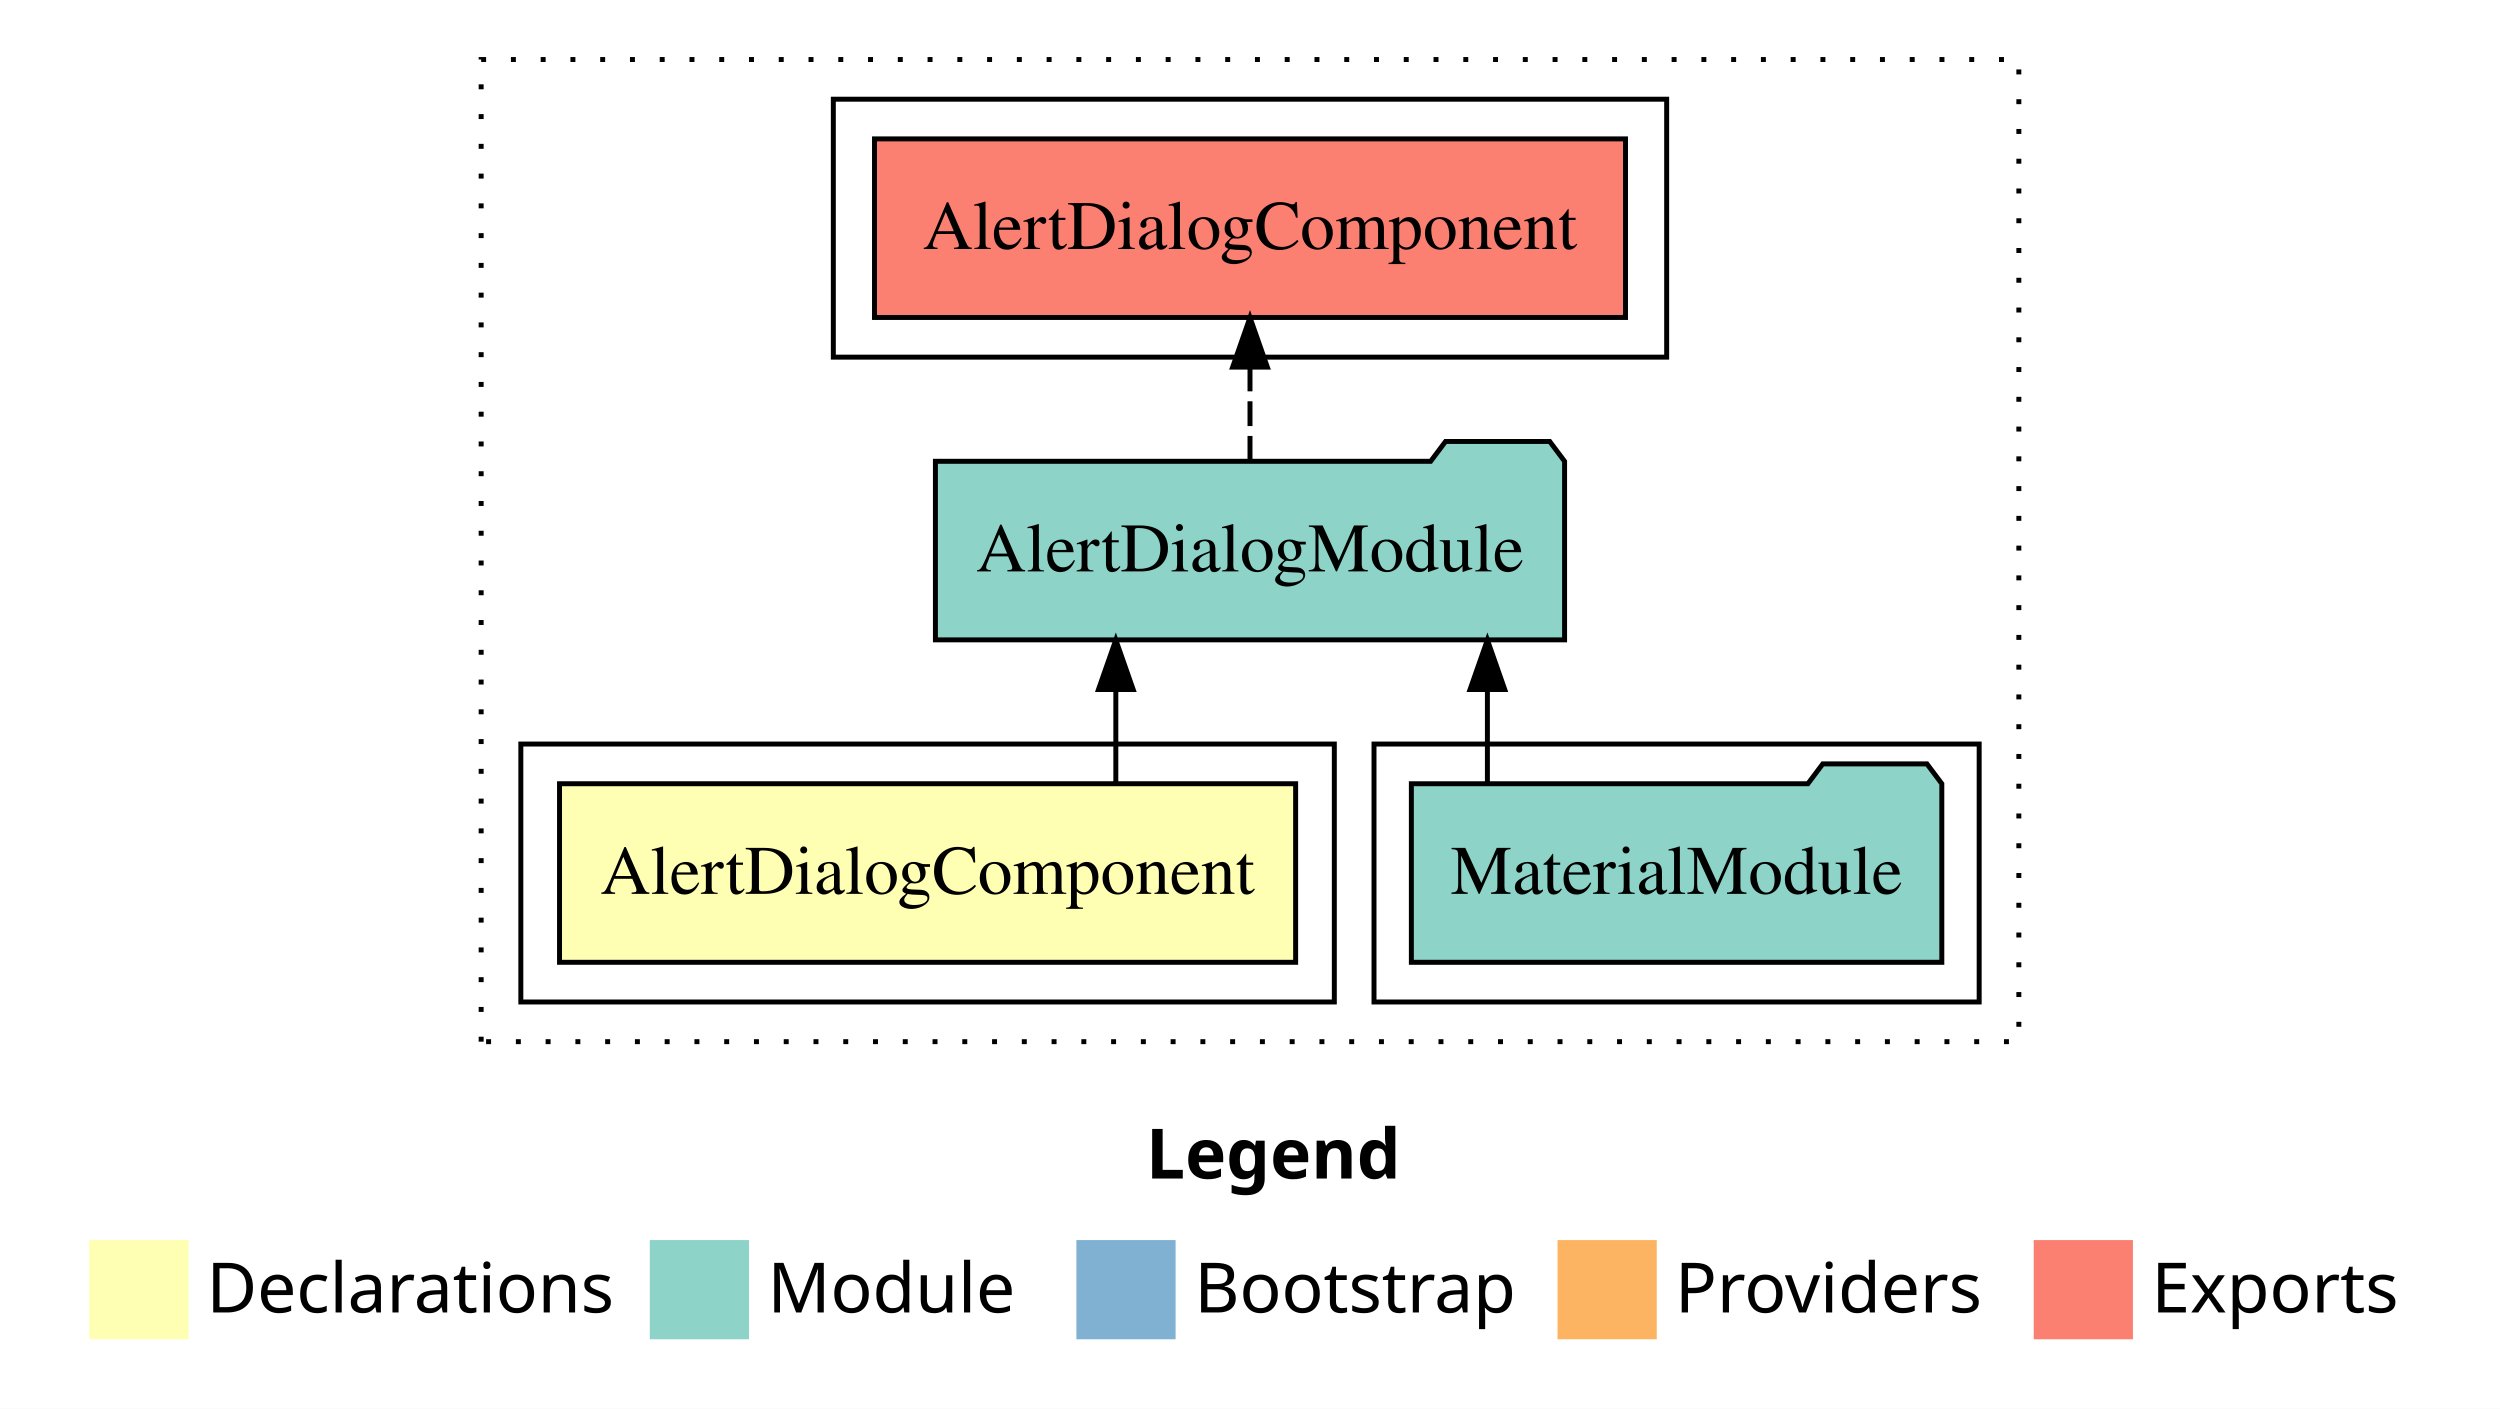
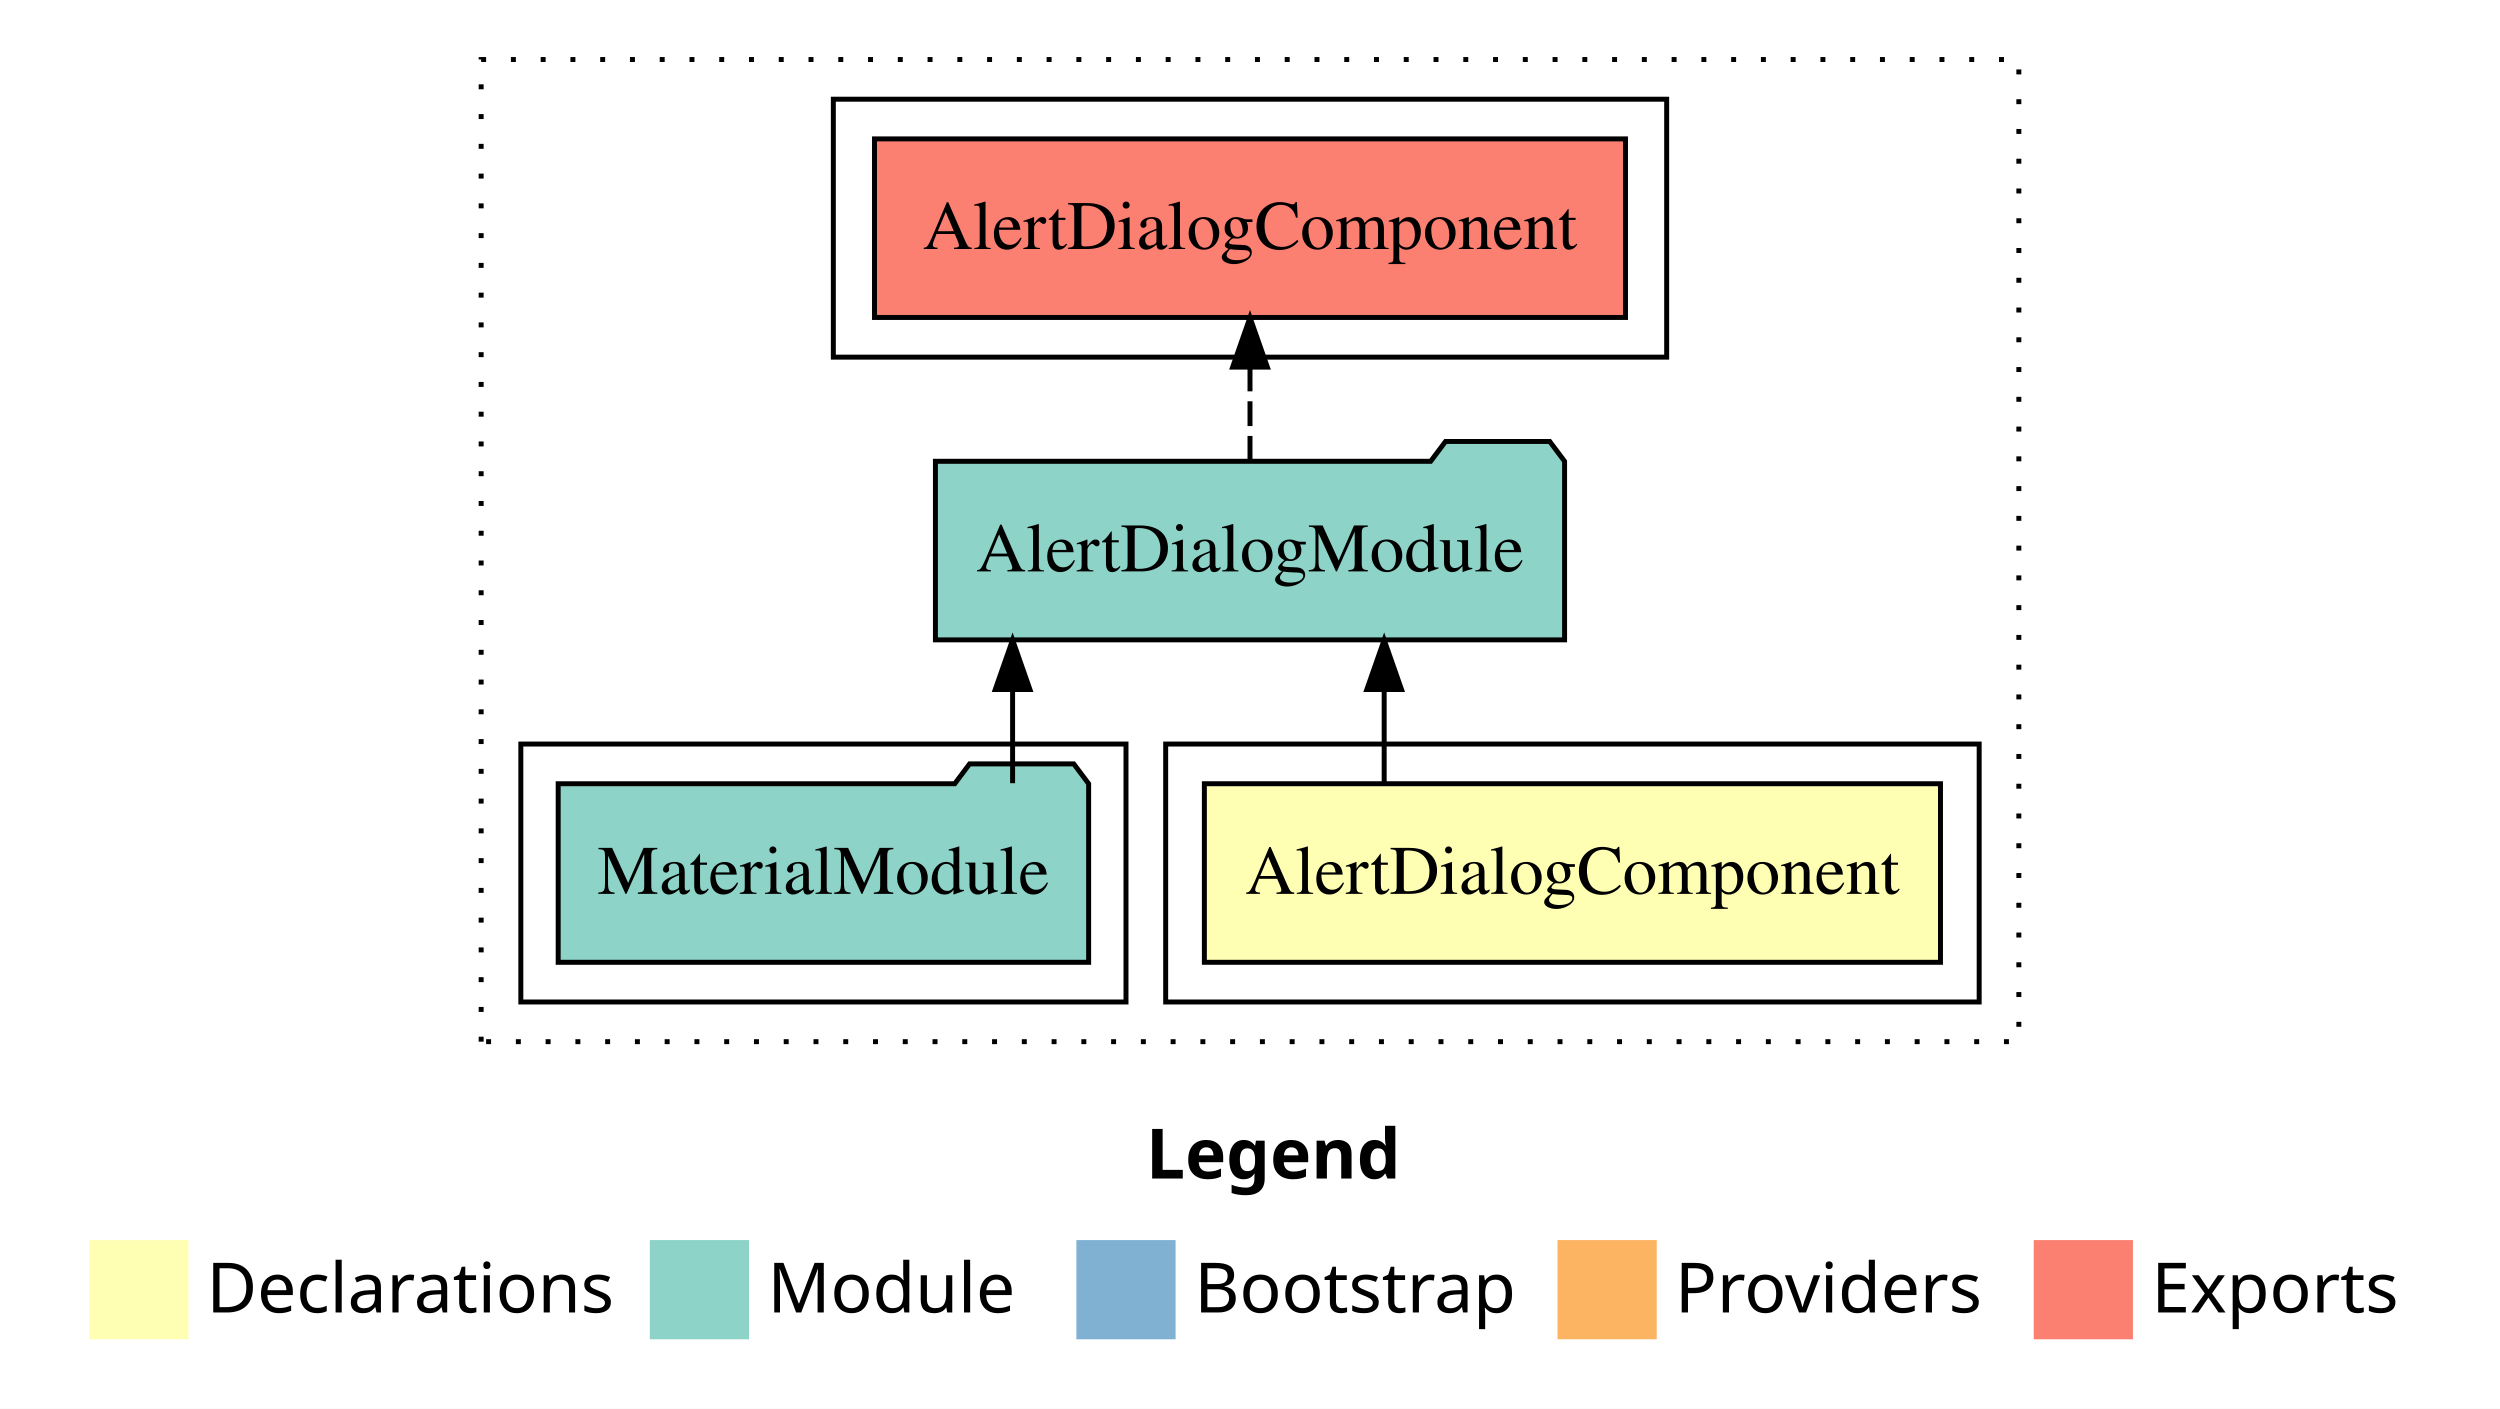
<svg xmlns="http://www.w3.org/2000/svg" width="504pt" height="284pt" viewBox="0.00 0.00 504.00 284.00">
  <g id="graph0" class="graph" transform="scale(1 1) rotate(0) translate(4 280)">
    <polygon fill="white" stroke="transparent" points="-4,4 -4,-280 500,-280 500,4 -4,4" />
    <text text-anchor="start" x="227.01" y="-42.4" font-family="Times-12" font-weight="bold" font-size="14.00">Legend</text>
    <polygon fill="#ffffb3" stroke="transparent" points="14,-10 14,-30 34,-30 34,-10 14,-10" />
    <text text-anchor="start" x="37.63" y="-15.4" font-family="Times-12" font-size="14.00">  Declarations</text>
    <polygon fill="#8dd3c7" stroke="transparent" points="127,-10 127,-30 147,-30 147,-10 127,-10" />
    <text text-anchor="start" x="150.73" y="-15.4" font-family="Times-12" font-size="14.00">  Module</text>
    <polygon fill="#80b1d3" stroke="transparent" points="213,-10 213,-30 233,-30 233,-10 213,-10" />
    <text text-anchor="start" x="236.78" y="-15.4" font-family="Times-12" font-size="14.00">  Bootstrap</text>
    <polygon fill="#fdb462" stroke="transparent" points="310,-10 310,-30 330,-30 330,-10 310,-10" />
    <text text-anchor="start" x="333.67" y="-15.4" font-family="Times-12" font-size="14.00">  Providers</text>
    <polygon fill="#fb8072" stroke="transparent" points="406,-10 406,-30 426,-30 426,-10 406,-10" />
    <text text-anchor="start" x="429.73" y="-15.4" font-family="Times-12" font-size="14.00">  Exports</text>
    <g id="clust1" class="cluster">
      <polygon fill="none" stroke="black" stroke-dasharray="1,5" points="93,-70 93,-268 403,-268 403,-70 93,-70" />
    </g>
    <g id="clust5" class="cluster">
      <polygon fill="none" stroke="black" points="164,-208 164,-260 332,-260 332,-208 164,-208" />
    </g>
+     <g id="clust2" class="cluster">
+       <polygon fill="none" stroke="black" points="231,-78 231,-130 395,-130 395,-78 231,-78" />
+     </g>
    <g id="clust4" class="cluster">
-       <polygon fill="none" stroke="black" points="273,-78 273,-130 395,-130 395,-78 273,-78" />
-     </g>
-     <g id="clust2" class="cluster">
-       <polygon fill="none" stroke="black" points="101,-78 101,-130 265,-130 265,-78 101,-78" />
+       <polygon fill="none" stroke="black" points="101,-78 101,-130 223,-130 223,-78 101,-78" />
    </g>
    <g id="node1" class="node">
-       <polygon fill="#ffffb3" stroke="black" points="257.2,-122 108.8,-122 108.8,-86 257.2,-86 257.2,-122" />
-       <text text-anchor="middle" x="183" y="-99.8" font-family="Times,serif" font-size="14.00">AlertDialogComponent</text>
+       <polygon fill="#ffffb3" stroke="black" points="387.2,-122 238.8,-122 238.8,-86 387.2,-86 387.2,-122" />
+       <text text-anchor="middle" x="313" y="-99.8" font-family="Times,serif" font-size="14.00">AlertDialogComponent</text>
    </g>
    <g id="node2" class="node">
      <polygon fill="#8dd3c7" stroke="black" points="311.42,-187 308.42,-191 287.42,-191 284.42,-187 184.58,-187 184.58,-151 311.42,-151 311.42,-187" />
      <text text-anchor="middle" x="248" y="-164.8" font-family="Times,serif" font-size="14.00">AlertDialogModule</text>
    </g>
    <g id="edge1" class="edge">
-       <path fill="none" stroke="black" d="M220.95,-122.11C220.95,-122.11 220.95,-140.99 220.95,-140.99" />
-       <polygon fill="black" stroke="black" points="217.45,-140.99 220.95,-150.99 224.45,-140.99 217.45,-140.99" />
+       <path fill="none" stroke="black" d="M275.05,-122.11C275.05,-122.11 275.05,-140.99 275.05,-140.99" />
+       <polygon fill="black" stroke="black" points="271.55,-140.99 275.05,-150.99 278.55,-140.99 271.55,-140.99" />
    </g>
    <g id="node4" class="node">
      <polygon fill="#fb8072" stroke="black" points="323.7,-252 172.3,-252 172.3,-216 323.7,-216 323.7,-252" />
      <text text-anchor="middle" x="248" y="-229.8" font-family="Times,serif" font-size="14.00">AlertDialogComponent </text>
    </g>
    <g id="edge3" class="edge">
      <path fill="none" stroke="black" stroke-dasharray="5,2" d="M248,-187.11C248,-187.11 248,-205.99 248,-205.99" />
      <polygon fill="black" stroke="black" points="244.5,-205.99 248,-215.99 251.5,-205.99 244.5,-205.99" />
    </g>
    <g id="node3" class="node">
-       <polygon fill="#8dd3c7" stroke="black" points="387.47,-122 384.47,-126 363.47,-126 360.47,-122 280.53,-122 280.53,-86 387.47,-86 387.47,-122" />
-       <text text-anchor="middle" x="334" y="-99.8" font-family="Times,serif" font-size="14.00">MaterialModule</text>
+       <polygon fill="#8dd3c7" stroke="black" points="215.47,-122 212.47,-126 191.47,-126 188.47,-122 108.53,-122 108.53,-86 215.47,-86 215.47,-122" />
+       <text text-anchor="middle" x="162" y="-99.8" font-family="Times,serif" font-size="14.00">MaterialModule</text>
    </g>
    <g id="edge2" class="edge">
-       <path fill="none" stroke="black" d="M295.86,-122.11C295.86,-122.11 295.86,-140.99 295.86,-140.99" />
-       <polygon fill="black" stroke="black" points="292.36,-140.99 295.86,-150.99 299.36,-140.99 292.36,-140.99" />
+       <path fill="none" stroke="black" d="M200.14,-122.11C200.14,-122.11 200.14,-140.99 200.14,-140.99" />
+       <polygon fill="black" stroke="black" points="196.64,-140.99 200.14,-150.99 203.64,-140.99 196.64,-140.99" />
    </g>
  </g>
</svg>
